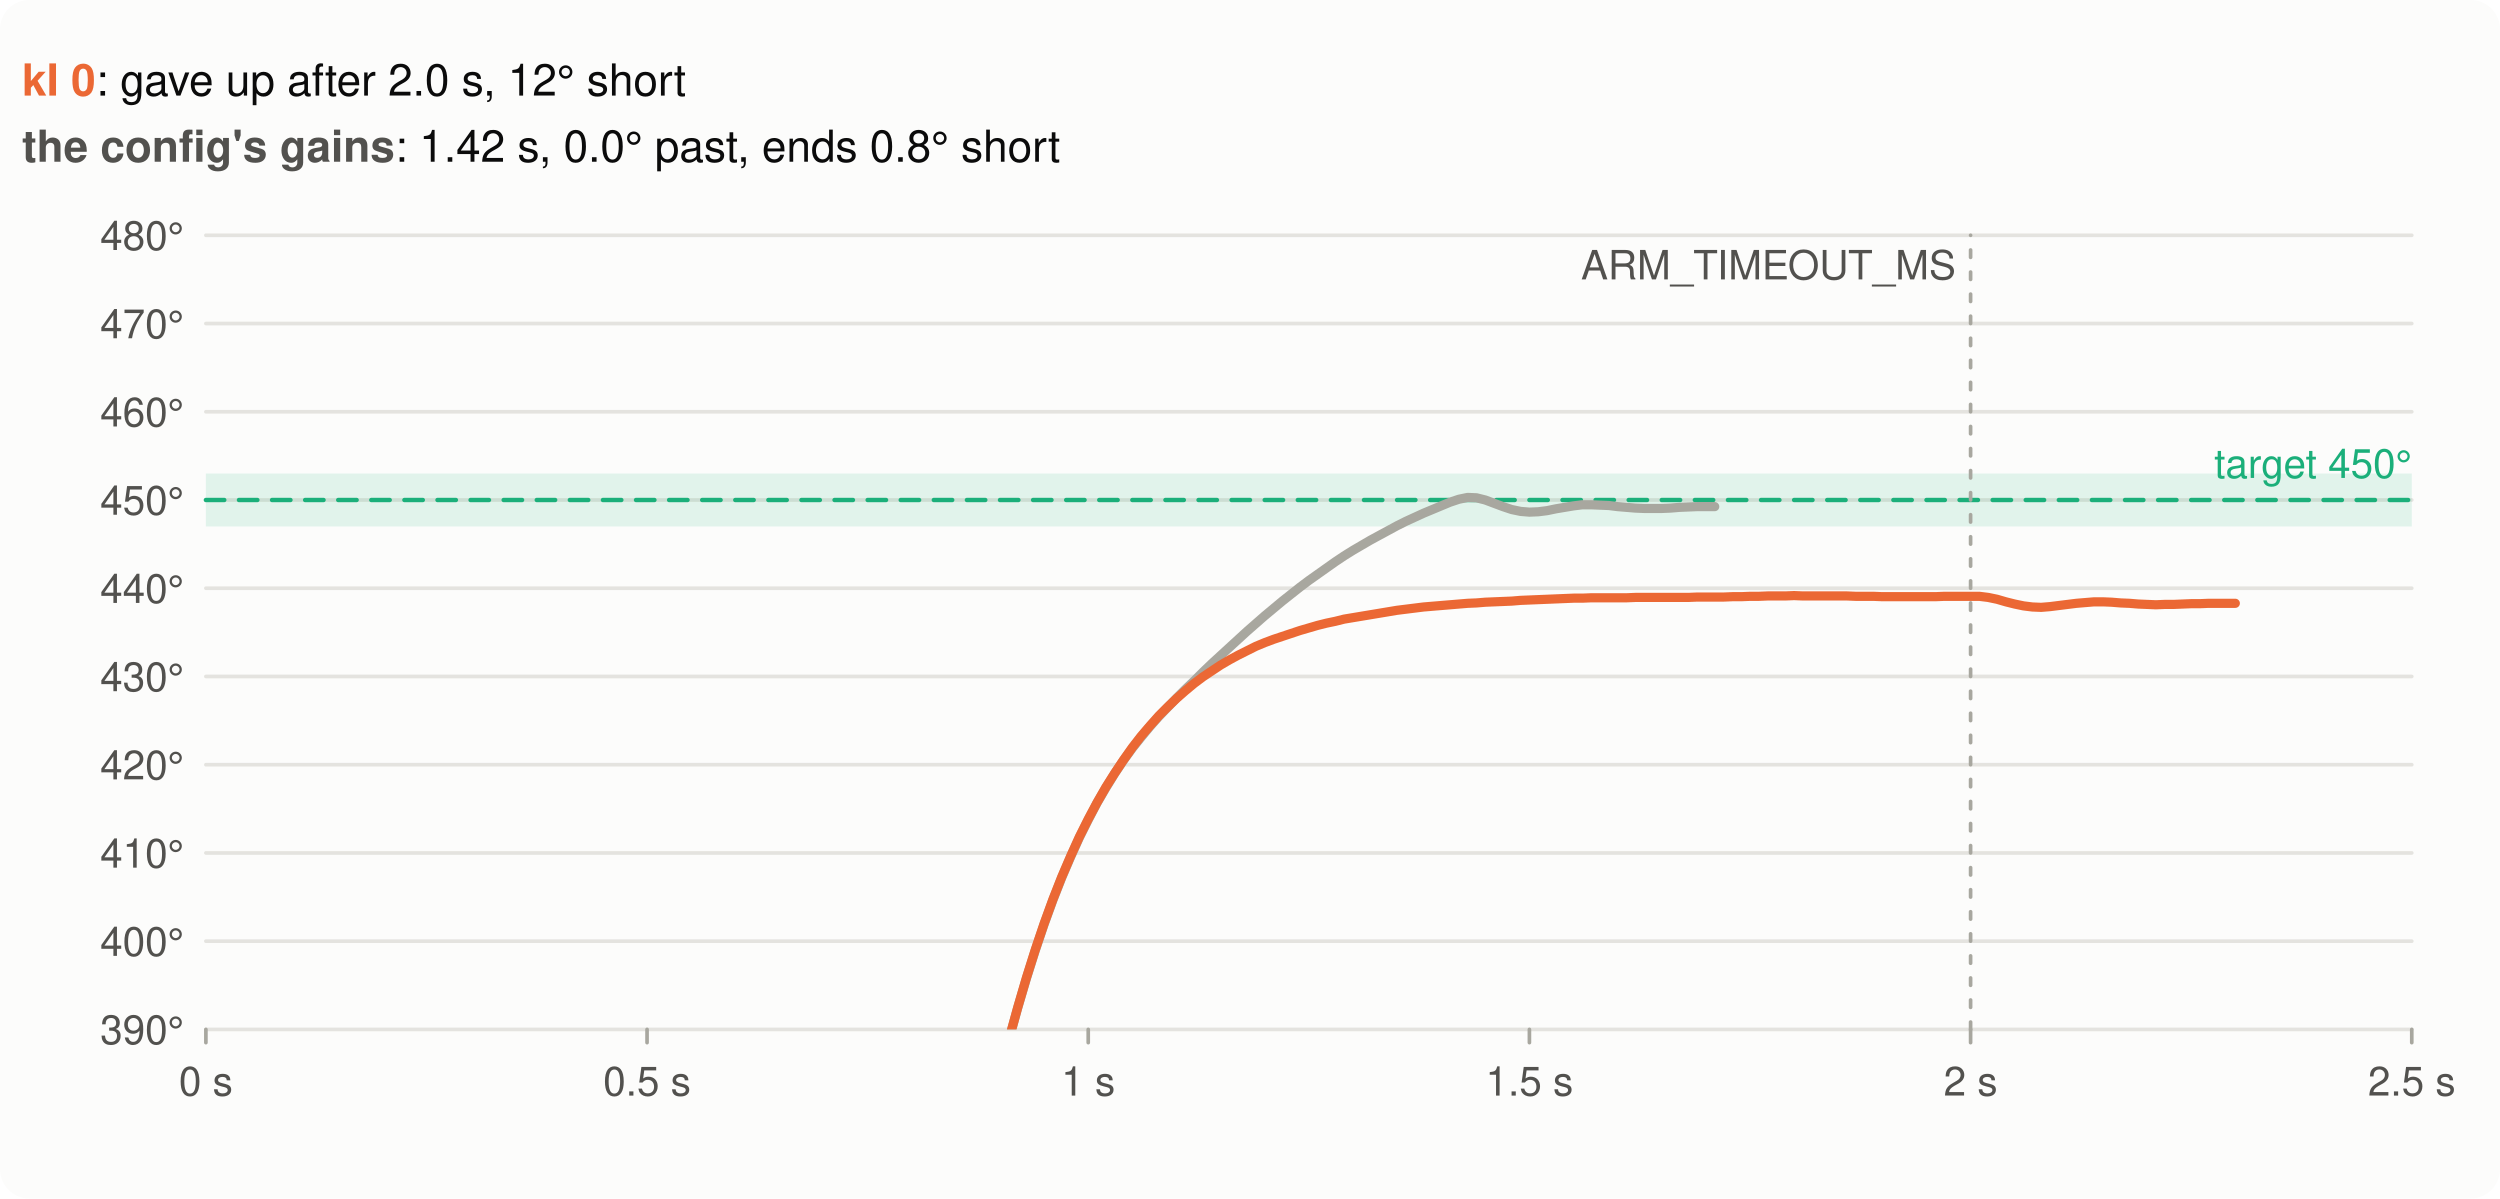
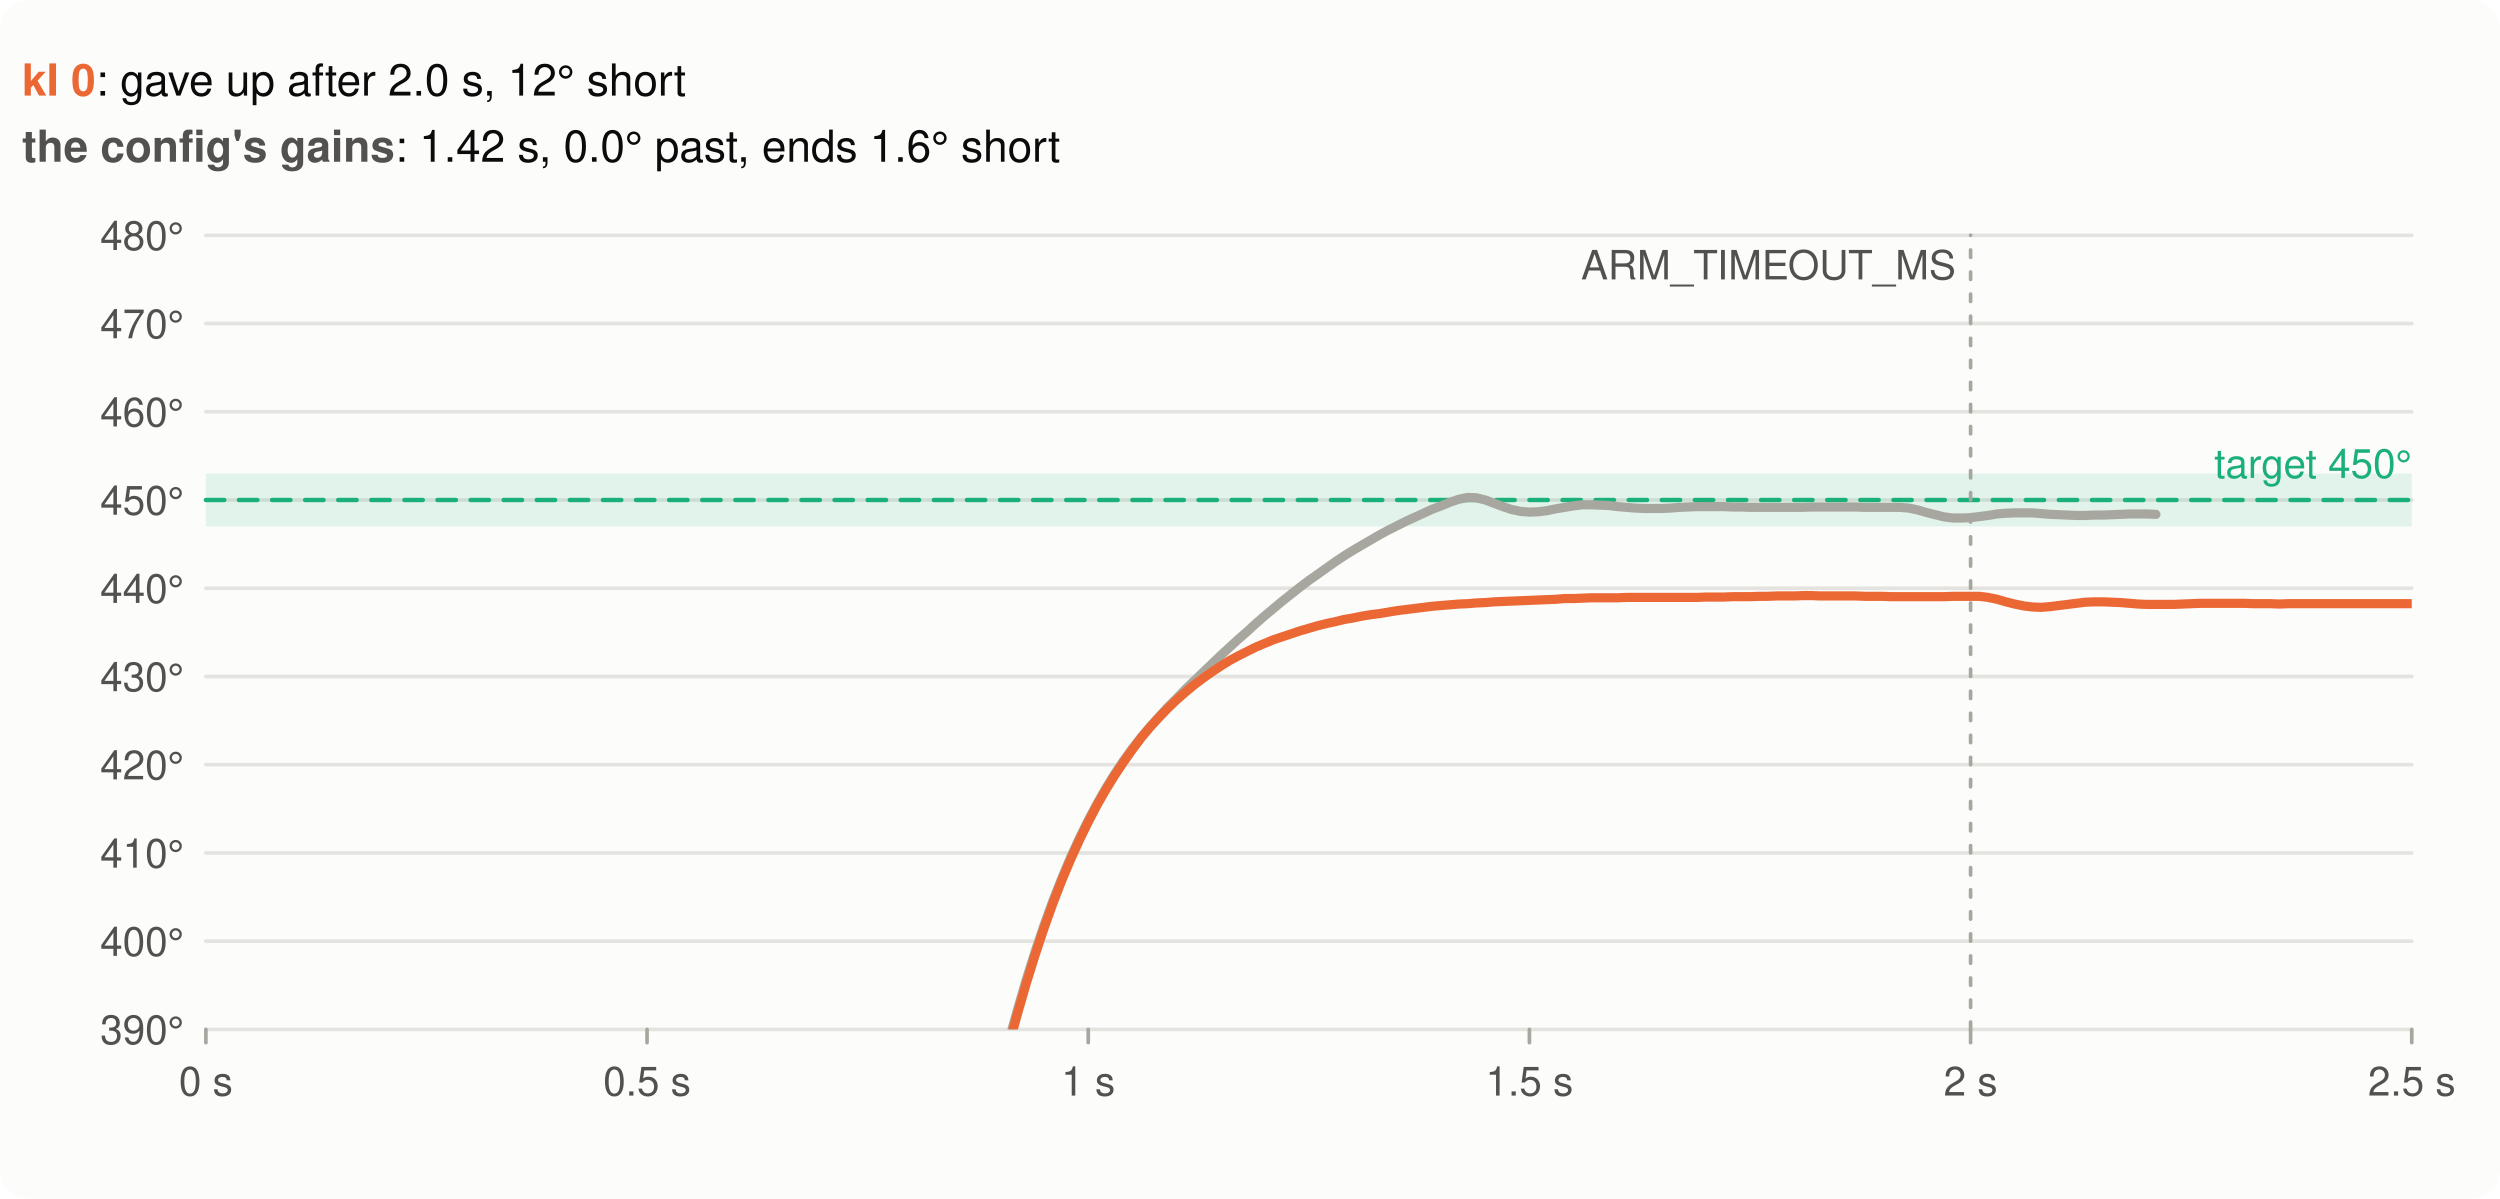
<svg xmlns="http://www.w3.org/2000/svg" width="680" height="326" viewBox="0 0 680 326" font-family="-apple-system, Segoe UI, Helvetica, Arial, sans-serif">
  <rect width="100%" height="100%" rx="8" fill="#fcfcfb" />
  <line x1="56.0" y1="280.0" x2="656.0" y2="280.0" stroke="#e4e3df" stroke-width="1.0" stroke-linecap="round" />
  <text x="50.0" y="284.0" text-anchor="end" fill="#52514e" font-size="11">390°</text>
  <line x1="56.0" y1="256.0" x2="656.0" y2="256.0" stroke="#e4e3df" stroke-width="1.0" stroke-linecap="round" />
  <text x="50.0" y="260.0" text-anchor="end" fill="#52514e" font-size="11">400°</text>
  <line x1="56.0" y1="232.0" x2="656.0" y2="232.0" stroke="#e4e3df" stroke-width="1.0" stroke-linecap="round" />
  <text x="50.0" y="236.0" text-anchor="end" fill="#52514e" font-size="11">410°</text>
  <line x1="56.0" y1="208.0" x2="656.0" y2="208.0" stroke="#e4e3df" stroke-width="1.0" stroke-linecap="round" />
  <text x="50.0" y="212.0" text-anchor="end" fill="#52514e" font-size="11">420°</text>
  <line x1="56.0" y1="184.0" x2="656.0" y2="184.0" stroke="#e4e3df" stroke-width="1.0" stroke-linecap="round" />
  <text x="50.0" y="188.0" text-anchor="end" fill="#52514e" font-size="11">430°</text>
  <line x1="56.0" y1="160.0" x2="656.0" y2="160.0" stroke="#e4e3df" stroke-width="1.0" stroke-linecap="round" />
  <text x="50.0" y="164.0" text-anchor="end" fill="#52514e" font-size="11">440°</text>
  <line x1="56.0" y1="136.0" x2="656.0" y2="136.0" stroke="#e4e3df" stroke-width="1.0" stroke-linecap="round" />
  <text x="50.0" y="140.0" text-anchor="end" fill="#52514e" font-size="11">450°</text>
  <line x1="56.0" y1="112.0" x2="656.0" y2="112.0" stroke="#e4e3df" stroke-width="1.0" stroke-linecap="round" />
  <text x="50.0" y="116.0" text-anchor="end" fill="#52514e" font-size="11">460°</text>
  <line x1="56.0" y1="88.0" x2="656.0" y2="88.0" stroke="#e4e3df" stroke-width="1.0" stroke-linecap="round" />
  <text x="50.0" y="92.0" text-anchor="end" fill="#52514e" font-size="11">470°</text>
  <line x1="56.0" y1="64.0" x2="656.0" y2="64.0" stroke="#e4e3df" stroke-width="1.0" stroke-linecap="round" />
  <text x="50.0" y="68.0" text-anchor="end" fill="#52514e" font-size="11">480°</text>
  <line x1="56.0" y1="280.0" x2="56.0" y2="283.6" stroke="#a8a79f" stroke-width="1.0" stroke-linecap="round" />
  <text x="56.0" y="298.0" text-anchor="middle" fill="#52514e" font-size="11">0 s</text>
  <line x1="176.0" y1="280.0" x2="176.0" y2="283.6" stroke="#a8a79f" stroke-width="1.0" stroke-linecap="round" />
  <text x="176.0" y="298.0" text-anchor="middle" fill="#52514e" font-size="11">0.5 s</text>
  <line x1="296.0" y1="280.0" x2="296.0" y2="283.6" stroke="#a8a79f" stroke-width="1.0" stroke-linecap="round" />
  <text x="296.0" y="298.0" text-anchor="middle" fill="#52514e" font-size="11">1 s</text>
  <line x1="416.0" y1="280.0" x2="416.0" y2="283.6" stroke="#a8a79f" stroke-width="1.0" stroke-linecap="round" />
  <text x="416.0" y="298.0" text-anchor="middle" fill="#52514e" font-size="11">1.5 s</text>
  <line x1="536.0" y1="280.0" x2="536.0" y2="283.6" stroke="#a8a79f" stroke-width="1.0" stroke-linecap="round" />
  <text x="536.0" y="298.0" text-anchor="middle" fill="#52514e" font-size="11">2 s</text>
  <line x1="656.0" y1="280.0" x2="656.0" y2="283.6" stroke="#a8a79f" stroke-width="1.0" stroke-linecap="round" />
  <text x="656.0" y="298.0" text-anchor="middle" fill="#52514e" font-size="11">2.5 s</text>
  <rect x="56.0" y="128.8" width="600.0" height="14.4" fill="#1baf7a" fill-opacity="0.12" />
  <line x1="56.0" y1="136.0" x2="656.0" y2="136.0" stroke="#1baf7a" stroke-width="1.2" stroke-linecap="round" stroke-dasharray="5 4" />
  <text x="656.0" y="130.0" text-anchor="end" fill="#1baf7a" font-size="11">target 450°</text>
  <line x1="536.0" y1="280.0" x2="536.0" y2="64.0" stroke="#a8a79f" stroke-width="1.0" stroke-linecap="round" stroke-dasharray="2 4" />
  <text x="532.0" y="76.0" text-anchor="end" fill="#52514e" font-size="11">ARM_TIMEOUT_MS</text>
  <clipPath id="inside">
    <rect x="56.0" y="64.0" width="600.0" height="216.0" />
  </clipPath>
  <g clip-path="url(#inside)">
-     <path d="M56.0 1218.0 L58.4 1217.9 L60.8 1216.8 L63.2 1213.8 L65.6 1209.3 L68.0 1203.6 L70.4 1197.0 L72.8 1189.6 L75.2 1181.4 L77.6 1172.8 L80.0 1163.7 L82.4 1154.3 L84.8 1144.6 L87.2 1134.6 L89.6 1124.4 L92.0 1114.1 L94.4 1103.6 L96.8 1093.1 L99.2 1082.4 L101.6 1071.7 L104.0 1060.9 L106.4 1050.1 L108.8 1039.2 L111.2 1028.3 L113.6 1017.4 L116.0 1006.4 L118.4 995.5 L120.8 984.5 L123.2 973.5 L125.6 962.5 L128.0 951.5 L130.4 940.5 L132.8 929.5 L135.2 918.5 L137.6 907.4 L140.0 896.4 L142.4 885.4 L144.8 874.4 L147.2 863.3 L149.6 852.3 L152.0 841.3 L154.4 830.2 L156.8 819.2 L159.2 808.1 L161.6 797.1 L164.0 786.1 L166.4 775.0 L168.8 764.0 L171.2 752.9 L173.6 741.9 L176.0 730.9 L178.4 719.8 L180.8 708.8 L183.2 697.8 L185.6 686.7 L188.0 675.7 L190.4 664.6 L192.8 653.6 L195.2 642.6 L197.6 631.5 L200.0 620.5 L202.4 609.4 L204.8 598.4 L207.2 587.4 L209.6 576.3 L212.0 565.3 L214.4 554.2 L216.8 543.2 L219.2 532.2 L221.6 521.1 L224.0 510.1 L226.4 499.0 L228.8 488.0 L231.2 477.0 L233.6 465.9 L236.0 454.9 L238.4 443.8 L240.8 432.8 L243.2 421.8 L245.6 410.7 L248.0 399.7 L250.4 388.6 L252.8 377.6 L255.2 366.6 L257.6 355.5 L260.0 344.5 L262.4 333.5 L264.8 322.6 L267.2 312.0 L269.6 301.8 L272.0 292.1 L274.4 282.9 L276.8 274.2 L279.2 266.1 L281.6 258.5 L284.0 251.4 L286.4 244.8 L288.8 238.7 L291.2 233.1 L293.6 227.8 L296.0 223.0 L298.4 218.4 L300.8 214.3 L303.2 210.4 L305.6 206.8 L308.0 203.5 L310.4 200.5 L312.8 197.6 L315.2 194.9 L317.6 192.4 L320.0 189.9 L322.4 187.5 L324.8 185.2 L327.2 182.8 L329.6 180.5 L332.0 178.3 L334.4 176.1 L336.8 173.9 L339.2 171.7 L341.6 169.6 L344.0 167.5 L346.4 165.5 L348.8 163.5 L351.2 161.6 L353.6 159.7 L356.0 157.9 L358.4 156.2 L360.8 154.5 L363.2 152.8 L365.6 151.2 L368.0 149.7 L370.4 148.3 L372.8 146.9 L375.2 145.6 L377.6 144.3 L380.0 143.0 L382.4 141.8 L384.8 140.7 L387.2 139.6 L389.6 138.6 L392.0 137.6 L394.4 136.6 L396.8 135.8 L399.2 135.3 L401.6 135.4 L404.0 136.0 L406.4 136.9 L408.8 137.8 L411.2 138.6 L413.6 139.1 L416.0 139.3 L418.4 139.2 L420.8 138.9 L423.2 138.4 L425.6 138.0 L428.0 137.6 L430.4 137.3 L432.8 137.3 L435.2 137.4 L437.6 137.5 L440.0 137.8 L442.4 138.0 L444.8 138.2 L447.2 138.3 L449.6 138.3 L452.0 138.3 L454.4 138.2 L456.8 138.0 L459.2 137.9 L461.6 137.8 L464.0 137.8 L466.4 137.8 " fill="none" stroke="#a8a79f" stroke-width="2.5" stroke-linejoin="round" stroke-linecap="round" />
-     <path d="M56.0 1218.2 L58.4 1218.1 L60.8 1216.9 L63.2 1213.9 L65.6 1209.4 L68.0 1203.7 L70.4 1197.0 L72.8 1189.6 L75.2 1181.4 L77.6 1172.8 L80.0 1163.7 L82.4 1154.2 L84.8 1144.5 L87.2 1134.5 L89.6 1124.4 L92.0 1114.0 L94.4 1103.6 L96.8 1093.0 L99.2 1082.4 L101.6 1071.6 L104.0 1060.8 L106.4 1050.0 L108.8 1039.2 L111.2 1028.3 L113.6 1017.3 L116.0 1006.4 L118.4 995.4 L120.8 984.4 L123.2 973.5 L125.6 962.5 L128.0 951.5 L130.4 940.4 L132.8 929.4 L135.2 918.4 L137.6 907.4 L140.0 896.3 L142.4 885.3 L144.8 874.3 L147.2 863.3 L149.6 852.2 L152.0 841.2 L154.4 830.1 L156.8 819.1 L159.2 808.1 L161.6 797.0 L164.0 786.0 L166.4 775.0 L168.8 763.9 L171.2 752.9 L173.6 741.8 L176.0 730.8 L178.4 719.8 L180.8 708.7 L183.2 697.7 L185.6 686.6 L188.0 675.6 L190.4 664.6 L192.8 653.5 L195.2 642.5 L197.6 631.4 L200.0 620.4 L202.4 609.4 L204.8 598.3 L207.2 587.3 L209.6 576.2 L212.0 565.2 L214.4 554.2 L216.8 543.1 L219.2 532.1 L221.6 521.0 L224.0 510.0 L226.4 499.0 L228.8 487.9 L231.2 476.9 L233.6 465.8 L236.0 454.8 L238.4 443.8 L240.8 432.7 L243.2 421.7 L245.6 410.6 L248.0 399.6 L250.4 388.6 L252.8 377.5 L255.2 366.5 L257.6 355.4 L260.0 344.4 L262.4 333.4 L264.8 322.5 L267.2 311.9 L269.6 301.7 L272.0 292.0 L274.4 282.8 L276.8 274.1 L279.2 265.9 L281.6 258.3 L284.0 251.2 L286.4 244.6 L288.8 238.5 L291.2 232.9 L293.6 227.6 L296.0 222.8 L298.4 218.3 L300.8 214.1 L303.2 210.3 L305.6 206.7 L308.0 203.3 L310.4 200.2 L312.8 197.4 L315.2 194.7 L317.6 192.3 L320.0 190.0 L322.4 187.9 L324.8 185.9 L327.2 184.1 L329.6 182.5 L332.0 180.9 L334.4 179.5 L336.8 178.2 L339.2 177.0 L341.6 175.8 L344.0 174.8 L346.4 173.9 L348.8 173.1 L351.2 172.3 L353.6 171.5 L356.0 170.8 L358.4 170.1 L360.8 169.5 L363.2 169.0 L365.6 168.4 L368.0 168.0 L370.4 167.6 L372.8 167.2 L375.2 166.8 L377.6 166.4 L380.0 166.0 L382.4 165.7 L384.8 165.4 L387.2 165.1 L389.6 164.9 L392.0 164.7 L394.4 164.5 L396.8 164.3 L399.2 164.1 L401.6 164.0 L404.0 163.8 L406.4 163.7 L408.8 163.6 L411.2 163.5 L413.6 163.3 L416.0 163.2 L418.4 163.1 L420.8 163.0 L423.2 162.9 L425.6 162.8 L428.0 162.7 L430.4 162.7 L432.8 162.6 L435.2 162.6 L437.6 162.6 L440.0 162.6 L442.4 162.6 L444.8 162.5 L447.2 162.5 L449.6 162.5 L452.0 162.5 L454.4 162.5 L456.8 162.5 L459.2 162.5 L461.6 162.4 L464.0 162.4 L466.4 162.4 L468.8 162.4 L471.2 162.3 L473.6 162.3 L476.0 162.2 L478.4 162.2 L480.8 162.1 L483.2 162.1 L485.6 162.1 L488.0 162.0 L490.4 162.1 L492.8 162.1 L495.2 162.1 L497.6 162.1 L500.0 162.1 L502.4 162.1 L504.8 162.2 L507.2 162.2 L509.6 162.2 L512.0 162.3 L514.4 162.3 L516.8 162.3 L519.2 162.3 L521.6 162.3 L524.0 162.3 L526.4 162.3 L528.8 162.2 L531.2 162.2 L533.6 162.2 L536.0 162.2 L538.4 162.2 L540.8 162.5 L543.2 163.0 L545.6 163.7 L548.0 164.3 L550.4 164.8 L552.8 165.1 L555.2 165.2 L557.6 165.0 L560.0 164.7 L562.4 164.4 L564.8 164.1 L567.2 163.9 L569.6 163.7 L572.0 163.7 L574.4 163.8 L576.8 164.0 L579.2 164.1 L581.6 164.3 L584.0 164.4 L586.4 164.5 L588.8 164.4 L591.2 164.4 L593.6 164.3 L596.0 164.2 L598.4 164.2 L600.8 164.1 L603.2 164.1 L605.6 164.1 L608.0 164.1 " fill="none" stroke="#eb6834" stroke-width="2.5" stroke-linejoin="round" stroke-linecap="round" />
+     <path d="M56.0 1217.8 L58.4 1217.8 L60.8 1216.7 L63.2 1213.8 L65.6 1209.4 L68.0 1203.8 L70.4 1197.2 L72.8 1189.7 L75.2 1181.7 L77.6 1173.0 L80.0 1164.0 L82.4 1154.5 L84.8 1144.8 L87.2 1134.8 L89.6 1124.7 L92.0 1114.4 L94.4 1103.9 L96.8 1093.4 L99.2 1082.7 L101.6 1072.0 L104.0 1061.2 L106.4 1050.4 L108.8 1039.5 L111.2 1028.6 L113.6 1017.7 L116.0 1006.8 L118.4 995.8 L120.8 984.8 L123.2 973.8 L125.6 962.8 L128.0 951.8 L130.4 940.8 L132.8 929.8 L135.2 918.8 L137.6 907.7 L140.0 896.7 L142.4 885.7 L144.8 874.7 L147.2 863.6 L149.6 852.6 L152.0 841.6 L154.4 830.5 L156.8 819.5 L159.2 808.4 L161.6 797.4 L164.0 786.4 L166.4 775.3 L168.8 764.3 L171.2 753.3 L173.6 742.2 L176.0 731.2 L178.4 720.1 L180.8 709.1 L183.2 698.1 L185.6 687.0 L188.0 676.0 L190.4 664.9 L192.8 653.9 L195.2 642.9 L197.6 631.8 L200.0 620.8 L202.4 609.7 L204.8 598.7 L207.2 587.7 L209.6 576.6 L212.0 565.6 L214.4 554.5 L216.8 543.5 L219.2 532.5 L221.6 521.4 L224.0 510.4 L226.4 499.3 L228.8 488.3 L231.2 477.3 L233.6 466.2 L236.0 455.2 L238.4 444.1 L240.8 433.1 L243.2 422.1 L245.6 411.0 L248.0 400.0 L250.4 388.9 L252.8 377.9 L255.2 366.9 L257.6 355.8 L260.0 344.8 L262.4 333.8 L264.8 322.9 L267.2 312.3 L269.6 302.1 L272.0 292.3 L274.4 283.1 L276.8 274.5 L279.2 266.3 L281.6 258.7 L284.0 251.6 L286.4 245.0 L288.8 238.9 L291.2 233.2 L293.6 228.0 L296.0 223.1 L298.4 218.6 L300.8 214.4 L303.2 210.5 L305.6 206.9 L308.0 203.6 L310.4 200.5 L312.8 197.7 L315.2 195.0 L317.6 192.4 L320.0 190.0 L322.4 187.5 L324.8 185.2 L327.2 182.9 L329.6 180.6 L332.0 178.3 L334.4 176.1 L336.8 173.9 L339.2 171.8 L341.6 169.6 L344.0 167.5 L346.4 165.5 L348.8 163.5 L351.2 161.6 L353.6 159.7 L356.0 157.9 L358.4 156.2 L360.8 154.5 L363.2 152.8 L365.6 151.2 L368.0 149.7 L370.4 148.3 L372.8 146.9 L375.2 145.5 L377.6 144.2 L380.0 143.0 L382.4 141.8 L384.8 140.7 L387.2 139.6 L389.6 138.5 L392.0 137.6 L394.4 136.6 L396.8 135.8 L399.2 135.3 L401.6 135.4 L404.0 136.0 L406.4 136.9 L408.8 137.8 L411.2 138.6 L413.6 139.1 L416.0 139.3 L418.4 139.2 L420.8 138.9 L423.2 138.4 L425.6 138.0 L428.0 137.6 L430.4 137.3 L432.8 137.3 L435.2 137.4 L437.6 137.5 L440.0 137.8 L442.4 138.0 L444.8 138.2 L447.2 138.3 L449.6 138.3 L452.0 138.3 L454.4 138.2 L456.8 138.0 L459.2 137.9 L461.6 137.8 L464.0 137.8 L466.4 137.8 L468.8 137.8 L471.2 137.9 L473.6 137.9 L476.0 138.0 L478.4 138.0 L480.8 138.0 L483.2 138.0 L485.6 138.0 L488.0 138.0 L490.4 138.0 L492.8 137.9 L495.2 137.9 L497.6 137.9 L500.0 137.9 L502.4 137.9 L504.8 137.9 L507.2 138.0 L509.6 138.0 L512.0 138.0 L514.4 138.0 L516.8 138.0 L519.2 138.2 L521.6 138.7 L524.0 139.4 L526.4 140.0 L528.8 140.6 L531.2 140.9 L533.6 140.9 L536.0 140.8 L538.4 140.5 L540.8 140.2 L543.2 139.8 L545.6 139.6 L548.0 139.5 L550.4 139.5 L552.8 139.5 L555.2 139.7 L557.6 139.9 L560.0 140.0 L562.4 140.1 L564.8 140.2 L567.2 140.2 L569.6 140.1 L572.0 140.1 L574.4 140.0 L576.8 139.9 L579.2 139.8 L581.6 139.8 L584.0 139.8 L586.4 139.9 " fill="none" stroke="#a8a79f" stroke-width="2.5" stroke-linejoin="round" stroke-linecap="round" />
+     <path d="M56.0 1219.3 L58.4 1219.4 L60.8 1218.3 L63.2 1215.4 L65.6 1211.0 L68.0 1205.3 L70.4 1198.7 L72.8 1191.3 L75.2 1183.2 L77.6 1174.6 L80.0 1165.6 L82.4 1156.1 L84.8 1146.4 L87.2 1136.4 L89.6 1126.3 L92.0 1116.0 L94.4 1105.5 L96.8 1094.9 L99.2 1084.3 L101.6 1073.6 L104.0 1062.8 L106.4 1052.0 L108.8 1041.1 L111.2 1030.2 L113.6 1019.3 L116.0 1008.3 L118.4 997.4 L120.8 986.4 L123.2 975.4 L125.6 964.4 L128.0 953.4 L130.4 942.4 L132.8 931.4 L135.2 920.4 L137.6 909.3 L140.0 898.3 L142.4 887.3 L144.8 876.3 L147.2 865.2 L149.6 854.2 L152.0 843.2 L154.4 832.1 L156.8 821.1 L159.2 810.0 L161.6 799.0 L164.0 788.0 L166.4 776.9 L168.8 765.9 L171.2 754.8 L173.6 743.8 L176.0 732.8 L178.4 721.7 L180.8 710.7 L183.2 699.7 L185.6 688.6 L188.0 677.6 L190.4 666.5 L192.8 655.5 L195.2 644.5 L197.6 633.4 L200.0 622.4 L202.4 611.3 L204.8 600.3 L207.2 589.3 L209.6 578.2 L212.0 567.2 L214.4 556.1 L216.8 545.1 L219.2 534.1 L221.6 523.0 L224.0 512.0 L226.4 500.9 L228.8 489.9 L231.2 478.9 L233.6 467.8 L236.0 456.8 L238.4 445.7 L240.8 434.7 L243.2 423.7 L245.6 412.6 L248.0 401.6 L250.4 390.5 L252.8 379.5 L255.2 368.5 L257.6 357.4 L260.0 346.4 L262.4 335.3 L264.8 324.4 L267.2 313.8 L269.6 303.5 L272.0 293.7 L274.4 284.3 L276.8 275.6 L279.2 267.3 L281.6 259.6 L284.0 252.4 L286.4 245.7 L288.8 239.5 L291.2 233.8 L293.6 228.5 L296.0 223.6 L298.4 219.0 L300.8 214.8 L303.2 210.9 L305.6 207.3 L308.0 203.9 L310.4 200.7 L312.8 197.8 L315.2 195.2 L317.6 192.7 L320.0 190.4 L322.4 188.3 L324.8 186.3 L327.2 184.5 L329.6 182.8 L332.0 181.2 L334.4 179.7 L336.8 178.4 L339.2 177.2 L341.6 176.0 L344.0 175.0 L346.4 174.0 L348.8 173.2 L351.2 172.4 L353.6 171.6 L356.0 170.9 L358.4 170.2 L360.8 169.6 L363.2 169.1 L365.6 168.5 L368.0 168.1 L370.4 167.6 L372.8 167.2 L375.2 166.9 L377.6 166.5 L380.0 166.1 L382.4 165.8 L384.8 165.5 L387.2 165.2 L389.6 164.9 L392.0 164.7 L394.4 164.5 L396.8 164.3 L399.2 164.2 L401.6 164.0 L404.0 163.9 L406.4 163.7 L408.8 163.6 L411.2 163.5 L413.6 163.4 L416.0 163.3 L418.4 163.2 L420.8 163.1 L423.2 163.0 L425.6 162.8 L428.0 162.8 L430.4 162.7 L432.8 162.6 L435.2 162.6 L437.6 162.6 L440.0 162.6 L442.4 162.5 L444.8 162.5 L447.2 162.5 L449.6 162.5 L452.0 162.5 L454.4 162.5 L456.8 162.5 L459.2 162.5 L461.6 162.5 L464.0 162.4 L466.4 162.4 L468.8 162.4 L471.2 162.3 L473.6 162.3 L476.0 162.3 L478.4 162.2 L480.8 162.2 L483.2 162.1 L485.6 162.1 L488.0 162.1 L490.4 162.0 L492.8 162.0 L495.2 162.1 L497.6 162.1 L500.0 162.1 L502.4 162.1 L504.8 162.1 L507.2 162.2 L509.6 162.2 L512.0 162.2 L514.4 162.3 L516.8 162.3 L519.2 162.3 L521.6 162.3 L524.0 162.3 L526.4 162.3 L528.8 162.3 L531.2 162.2 L533.6 162.2 L536.0 162.2 L538.4 162.2 L540.8 162.5 L543.2 163.0 L545.6 163.7 L548.0 164.3 L550.4 164.8 L552.8 165.1 L555.2 165.2 L557.6 165.0 L560.0 164.7 L562.4 164.4 L564.8 164.1 L567.2 163.8 L569.6 163.7 L572.0 163.7 L574.4 163.8 L576.8 163.9 L579.2 164.1 L581.6 164.3 L584.0 164.4 L586.4 164.4 L588.8 164.4 L591.2 164.4 L593.6 164.3 L596.0 164.2 L598.4 164.1 L600.8 164.1 L603.2 164.1 L605.6 164.1 L608.0 164.1 L610.4 164.1 L612.8 164.2 L615.2 164.2 L617.6 164.2 L620.0 164.3 L622.4 164.2 L624.8 164.2 L627.2 164.2 L629.6 164.2 L632.0 164.2 L634.4 164.2 L636.8 164.2 L639.2 164.2 L641.6 164.2 L644.0 164.2 L646.4 164.2 L648.8 164.2 L651.2 164.2 L653.6 164.2 L656.0 164.2 L658.4 164.2 L660.8 164.2 L663.2 164.2 L665.6 164.2 L668.0 164.2 L670.4 164.2 L672.8 164.2 L675.2 164.2 L677.6 164.2 L680.0 164.2 L682.4 164.2 L684.8 164.2 L687.2 164.2 L689.6 164.2 L692.0 164.2 L694.4 164.2 L696.8 164.2 L699.2 164.2 L701.6 164.2 L704.0 164.2 L706.4 164.2 L708.8 164.2 L711.2 164.2 L713.6 164.2 L716.0 164.2 L718.4 164.2 L720.8 164.2 L723.2 164.2 L725.6 164.2 L728.0 164.2 " fill="none" stroke="#eb6834" stroke-width="2.5" stroke-linejoin="round" stroke-linecap="round" />
  </g>
  <text x="6.0" y="26.0" text-anchor="start" fill="#0b0b0b" font-size="12">
    <tspan fill="#eb6834" font-weight="600">kI 0</tspan>: gave up after 2.0 s, 12° short</text>
  <text x="6.0" y="44.0" text-anchor="start" fill="#0b0b0b" font-size="12">
-     <tspan fill="#52514e" font-weight="600">the config's gains</tspan>: 1.42 s, 0.0° past, ends 0.8° short</text>
+     <tspan fill="#52514e" font-weight="600">the config's gains</tspan>: 1.42 s, 0.0° past, ends 1.6° short</text>
</svg>
